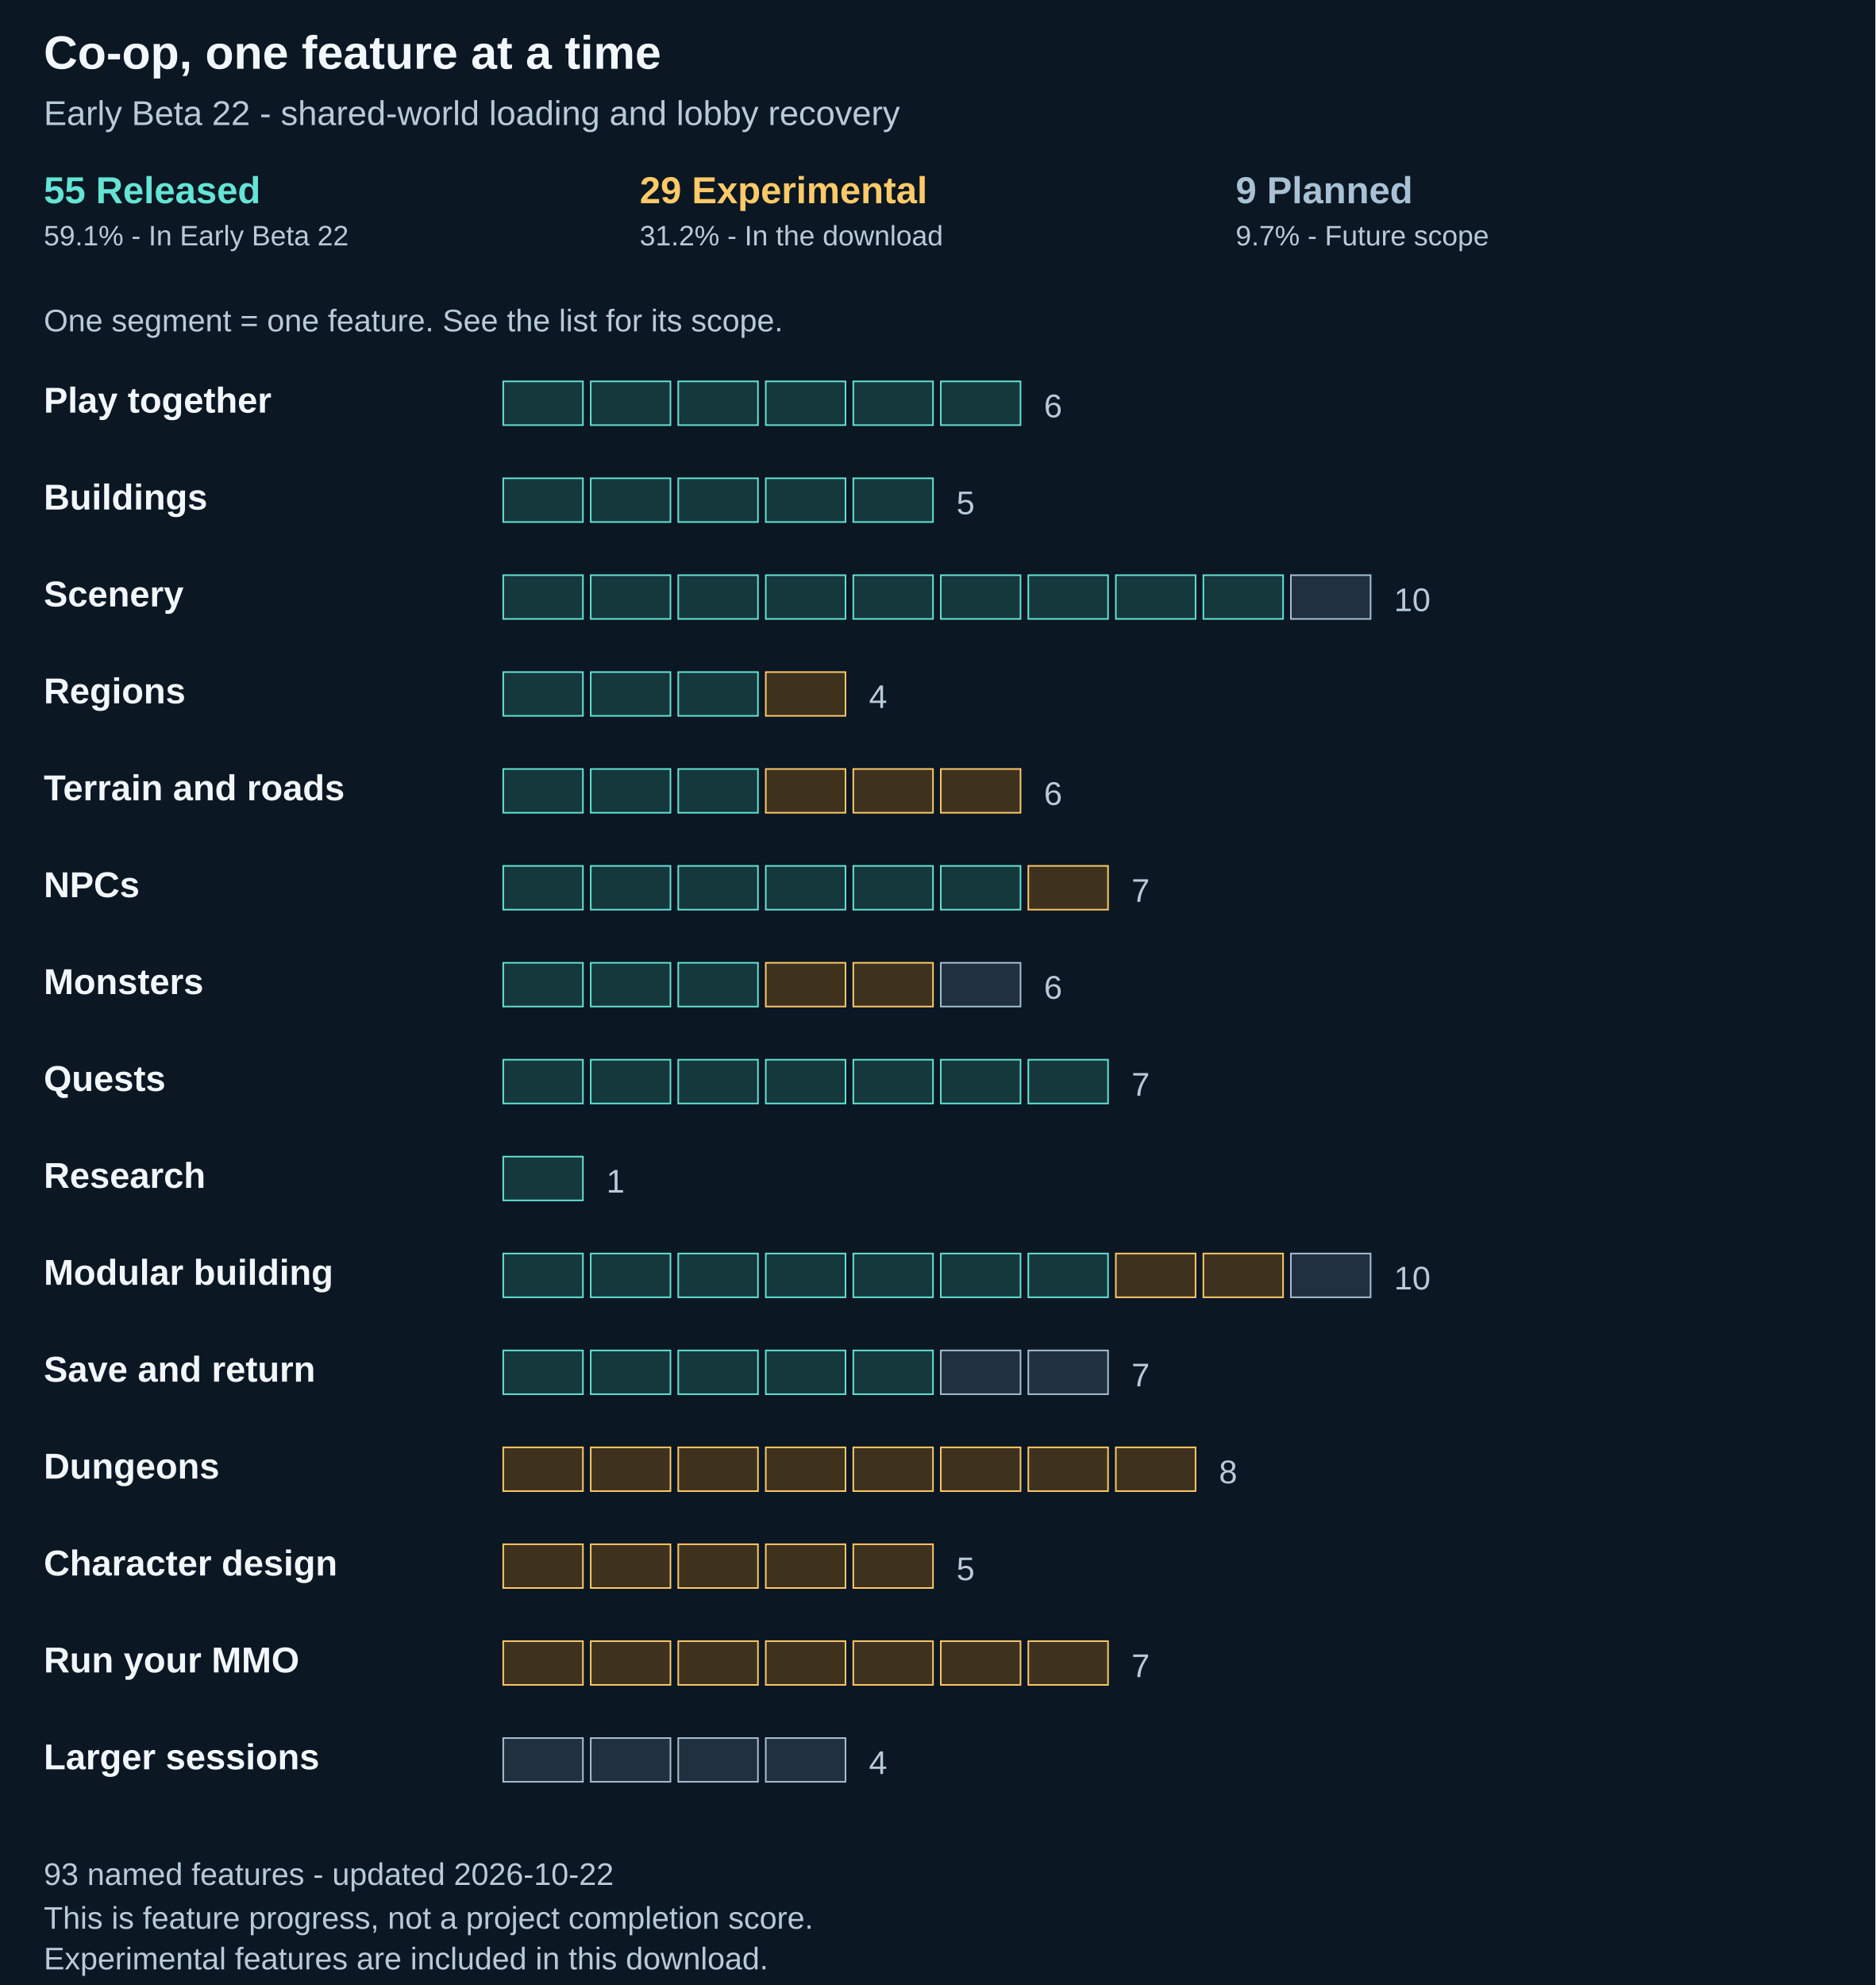
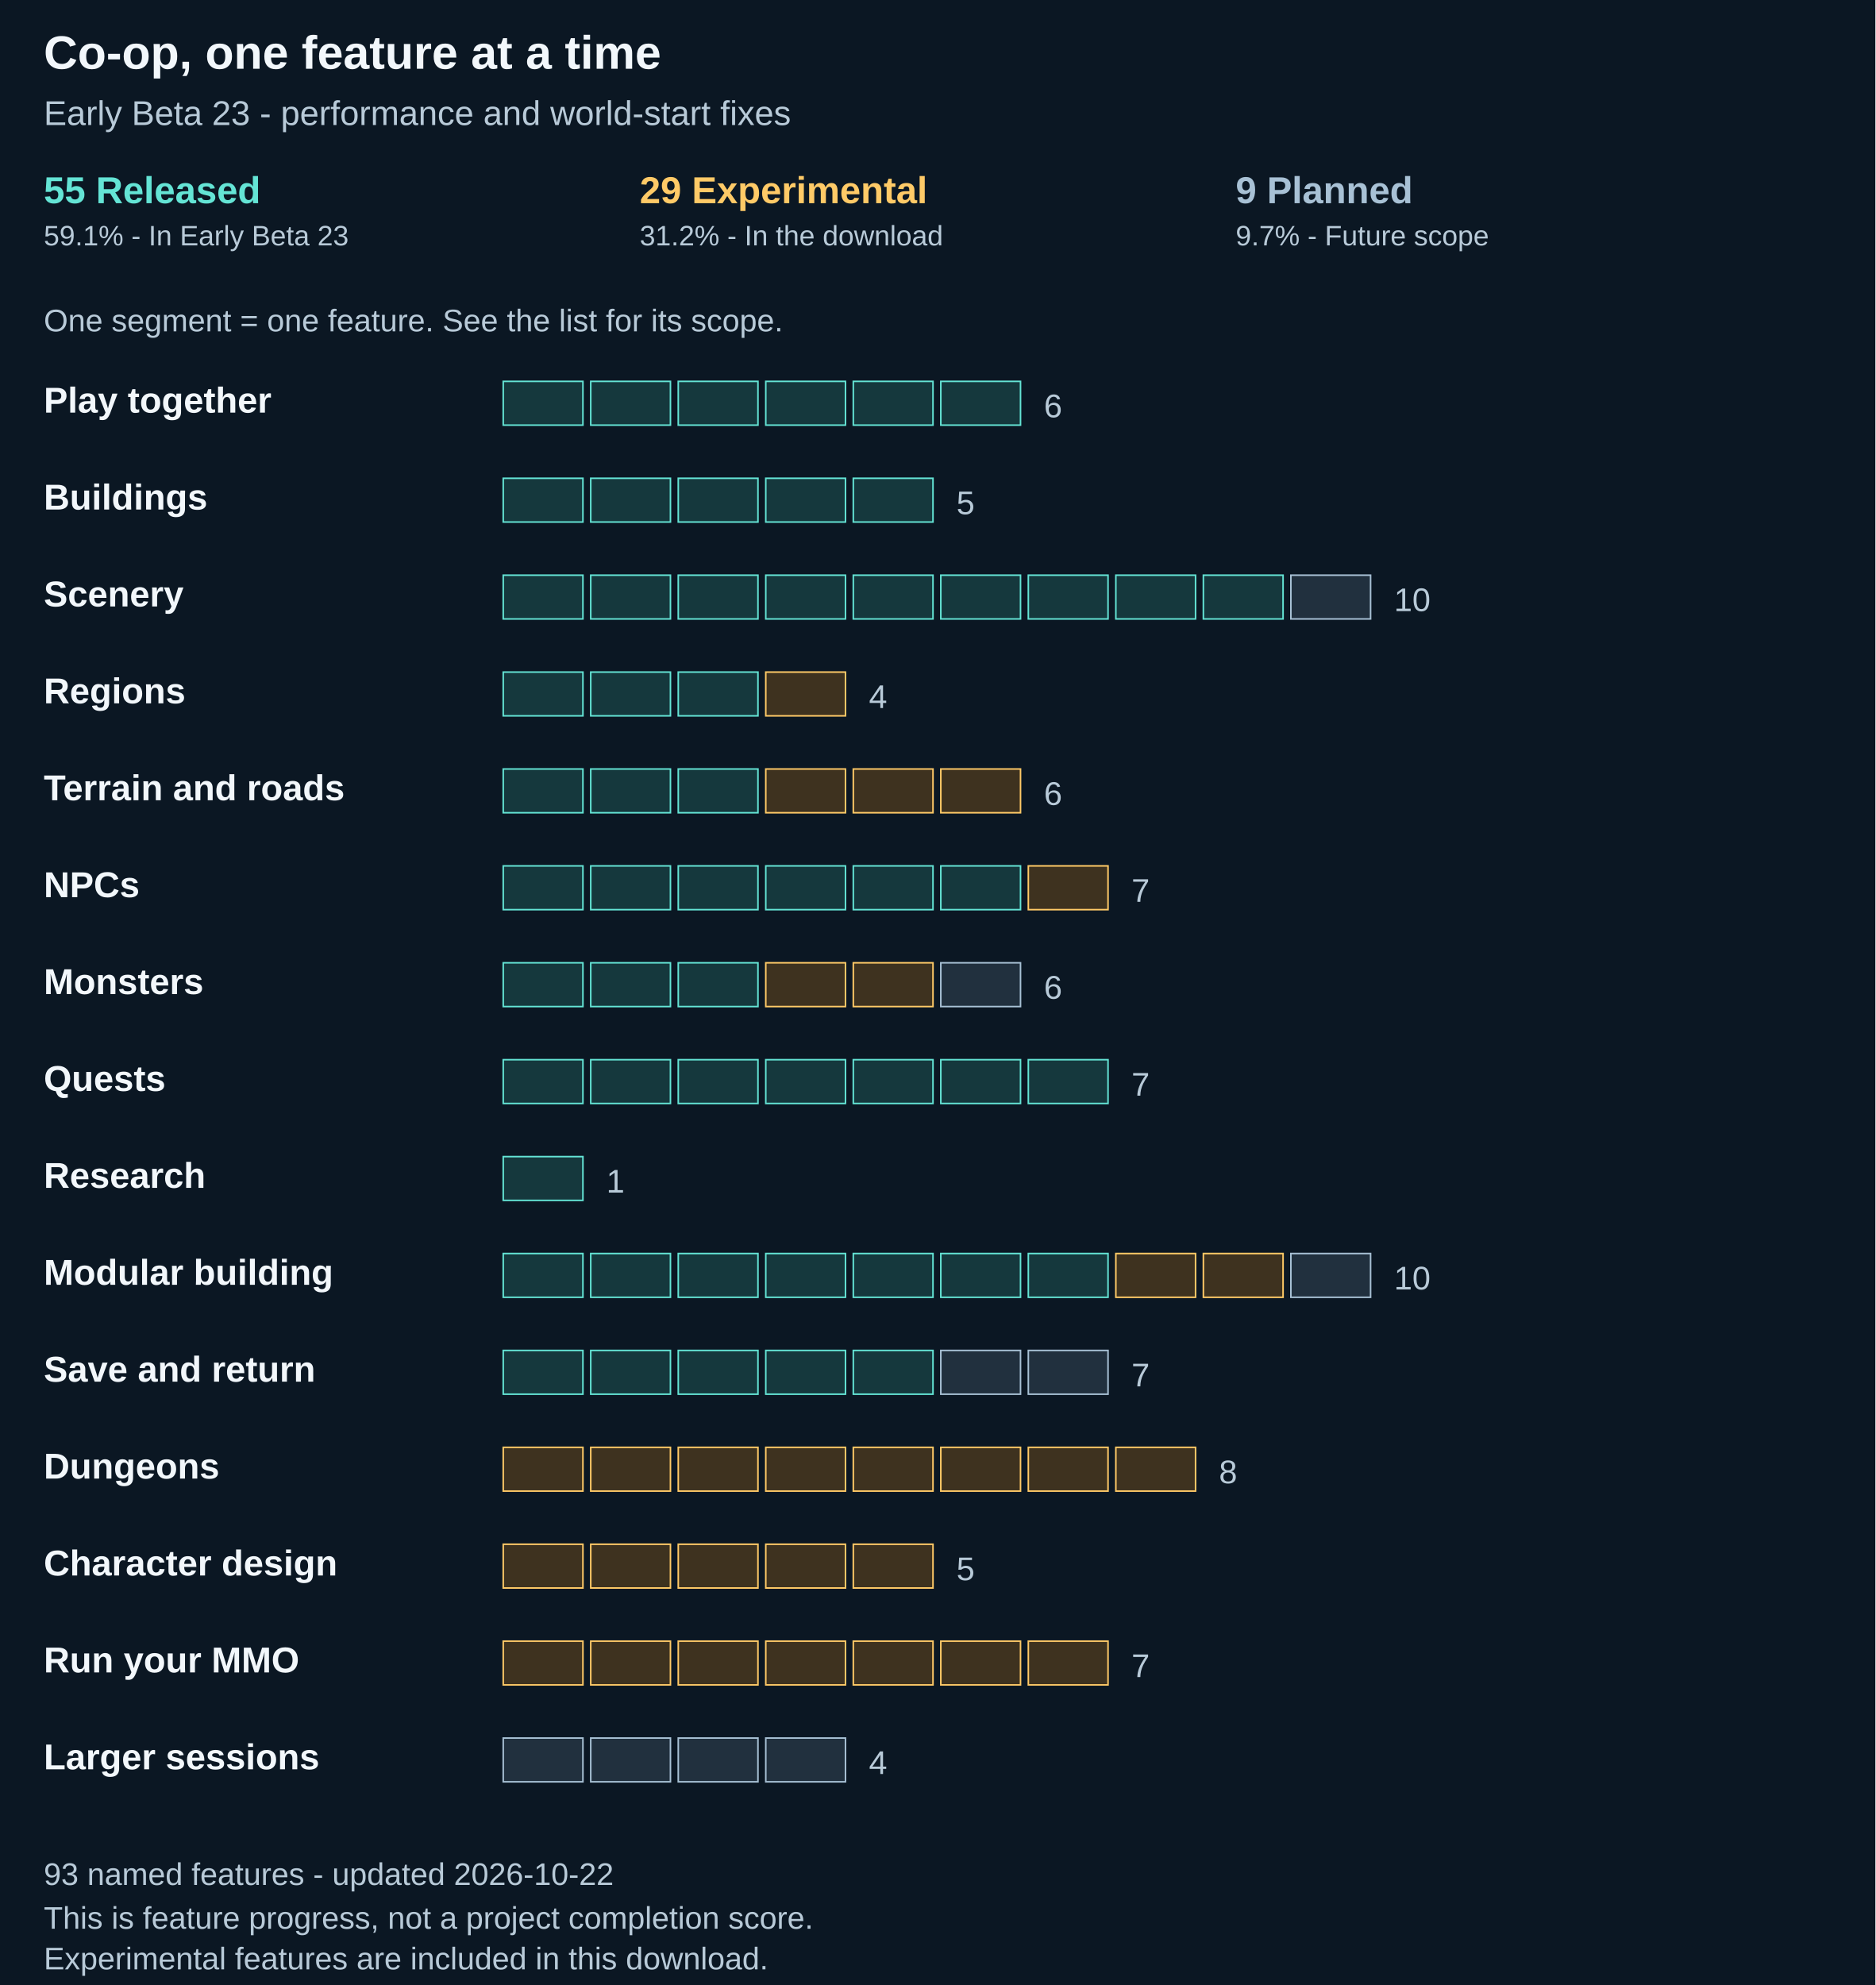
<svg xmlns="http://www.w3.org/2000/svg" width="1200" height="1270" viewBox="0 0 1200 1270" role="img" aria-labelledby="title description">
  <path fill="#0b1723" d="M0 0h1200v1270H0z" />
  <text x="28" y="44" font-family="Arial" font-size="30" fill="#f2f7fb" font-weight="700">Co-op, one feature at a time</text>
-   <text x="28" y="80" font-family="Arial" font-size="22" fill="#b8cad8" font-weight="400">Early Beta 22 - shared-world loading and lobby recovery</text>
+   <text x="28" y="80" font-family="Arial" font-size="22" fill="#b8cad8" font-weight="400">Early Beta 23 - performance and world-start fixes</text>
  <text x="28.0" y="130" font-family="Arial" font-size="24" fill="#64e4d5" font-weight="700">55 Released</text>
-   <text x="28.0" y="157" font-family="Arial" font-size="18" fill="#b8cad8" font-weight="400">59.1% - In Early Beta 22</text>
+   <text x="28.0" y="157" font-family="Arial" font-size="18" fill="#b8cad8" font-weight="400">59.1% - In Early Beta 23</text>
  <text x="409.333" y="130" font-family="Arial" font-size="24" fill="#ffca67" font-weight="700">29 Experimental</text>
  <text x="409.333" y="157" font-family="Arial" font-size="18" fill="#b8cad8" font-weight="400">31.2% - In the download</text>
  <text x="790.667" y="130" font-family="Arial" font-size="24" fill="#a8c1d5" font-weight="700">9 Planned</text>
  <text x="790.667" y="157" font-family="Arial" font-size="18" fill="#b8cad8" font-weight="400">9.7% - Future scope</text>
  <text x="28" y="212" font-family="Arial" font-size="20" fill="#b8cad8" font-weight="400">One segment = one feature. See the list for its scope.</text>
  <text x="28" y="264" font-family="Arial" font-size="23" fill="#f2f7fb" font-weight="600">Play together</text>
  <rect data-feature="host-lobby" x="322" y="244" width="51" height="28" fill="#15383d" stroke="#64e4d5" />
  <rect data-feature="join-lobby" x="378" y="244" width="51" height="28" fill="#15383d" stroke="#64e4d5" />
  <rect data-feature="new-world" x="434" y="244" width="51" height="28" fill="#15383d" stroke="#64e4d5" />
  <rect data-feature="session-chat" x="490" y="244" width="51" height="28" fill="#15383d" stroke="#64e4d5" />
  <rect data-feature="shared-pause" x="546" y="244" width="51" height="28" fill="#15383d" stroke="#64e4d5" />
  <rect data-feature="shared-speed" x="602" y="244" width="51" height="28" fill="#15383d" stroke="#64e4d5" />
  <text x="668" y="267" font-family="Arial" font-size="21" fill="#b8cad8" font-weight="400">6</text>
  <text x="28" y="326" font-family="Arial" font-size="23" fill="#f2f7fb" font-weight="600">Buildings</text>
  <rect data-feature="building-place" x="322" y="306" width="51" height="28" fill="#15383d" stroke="#64e4d5" />
  <rect data-feature="building-move" x="378" y="306" width="51" height="28" fill="#15383d" stroke="#64e4d5" />
  <rect data-feature="building-remove" x="434" y="306" width="51" height="28" fill="#15383d" stroke="#64e4d5" />
  <rect data-feature="building-copy" x="490" y="306" width="51" height="28" fill="#15383d" stroke="#64e4d5" />
  <rect data-feature="building-history" x="546" y="306" width="51" height="28" fill="#15383d" stroke="#64e4d5" />
  <text x="612" y="329" font-family="Arial" font-size="21" fill="#b8cad8" font-weight="400">5</text>
  <text x="28" y="388" font-family="Arial" font-size="23" fill="#f2f7fb" font-weight="600">Scenery</text>
  <rect data-feature="scenery-place" x="322" y="368" width="51" height="28" fill="#15383d" stroke="#64e4d5" />
  <rect data-feature="scenery-move" x="378" y="368" width="51" height="28" fill="#15383d" stroke="#64e4d5" />
  <rect data-feature="scenery-remove" x="434" y="368" width="51" height="28" fill="#15383d" stroke="#64e4d5" />
  <rect data-feature="scenery-copy" x="490" y="368" width="51" height="28" fill="#15383d" stroke="#64e4d5" />
  <rect data-feature="scenery-group" x="546" y="368" width="51" height="28" fill="#15383d" stroke="#64e4d5" />
  <rect data-feature="scenery-group-copy" x="602" y="368" width="51" height="28" fill="#15383d" stroke="#64e4d5" />
  <rect data-feature="scenery-ungroup" x="658" y="368" width="51" height="28" fill="#15383d" stroke="#64e4d5" />
  <rect data-feature="scenery-group-history" x="714" y="368" width="51" height="28" fill="#15383d" stroke="#64e4d5" />
  <rect data-feature="scenery-eraser-click" x="770" y="368" width="51" height="28" fill="#15383d" stroke="#64e4d5" />
  <rect data-feature="scenery-brush" x="826" y="368" width="51" height="28" fill="#21303e" stroke="#a8c1d5" />
  <text x="892" y="391" font-family="Arial" font-size="21" fill="#b8cad8" font-weight="400">10</text>
  <text x="28" y="450" font-family="Arial" font-size="23" fill="#f2f7fb" font-weight="600">Regions</text>
  <rect data-feature="region-buy" x="322" y="430" width="51" height="28" fill="#15383d" stroke="#64e4d5" />
  <rect data-feature="region-biome" x="378" y="430" width="51" height="28" fill="#15383d" stroke="#64e4d5" />
  <rect data-feature="region-level" x="434" y="430" width="51" height="28" fill="#15383d" stroke="#64e4d5" />
  <rect data-feature="region-sell" x="490" y="430" width="51" height="28" fill="#3e321f" stroke="#ffca67" />
  <text x="556" y="453" font-family="Arial" font-size="21" fill="#b8cad8" font-weight="400">4</text>
  <text x="28" y="512" font-family="Arial" font-size="23" fill="#f2f7fb" font-weight="600">Terrain and roads</text>
  <rect data-feature="forest-paint" x="322" y="492" width="51" height="28" fill="#15383d" stroke="#64e4d5" />
  <rect data-feature="road-place" x="378" y="492" width="51" height="28" fill="#15383d" stroke="#64e4d5" />
  <rect data-feature="road-remove" x="434" y="492" width="51" height="28" fill="#15383d" stroke="#64e4d5" />
  <rect data-feature="terrain-other-styles" x="490" y="492" width="51" height="28" fill="#3e321f" stroke="#ffca67" />
  <rect data-feature="walls-build" x="546" y="492" width="51" height="28" fill="#3e321f" stroke="#ffca67" />
  <rect data-feature="district-shape" x="602" y="492" width="51" height="28" fill="#3e321f" stroke="#ffca67" />
  <text x="668" y="515" font-family="Arial" font-size="21" fill="#b8cad8" font-weight="400">6</text>
  <text x="28" y="574" font-family="Arial" font-size="23" fill="#f2f7fb" font-weight="600">NPCs</text>
  <rect data-feature="trainer-place" x="322" y="554" width="51" height="28" fill="#15383d" stroke="#64e4d5" />
  <rect data-feature="trainer-move" x="378" y="554" width="51" height="28" fill="#15383d" stroke="#64e4d5" />
  <rect data-feature="trainer-remove" x="434" y="554" width="51" height="28" fill="#15383d" stroke="#64e4d5" />
  <rect data-feature="quest-giver-place" x="490" y="554" width="51" height="28" fill="#15383d" stroke="#64e4d5" />
  <rect data-feature="quest-giver-move" x="546" y="554" width="51" height="28" fill="#15383d" stroke="#64e4d5" />
  <rect data-feature="quest-giver-remove" x="602" y="554" width="51" height="28" fill="#15383d" stroke="#64e4d5" />
  <rect data-feature="npc-properties" x="658" y="554" width="51" height="28" fill="#3e321f" stroke="#ffca67" />
  <text x="724" y="577" font-family="Arial" font-size="21" fill="#b8cad8" font-weight="400">7</text>
  <text x="28" y="636" font-family="Arial" font-size="23" fill="#f2f7fb" font-weight="600">Monsters</text>
  <rect data-feature="elite-place" x="322" y="616" width="51" height="28" fill="#15383d" stroke="#64e4d5" />
  <rect data-feature="elite-move" x="378" y="616" width="51" height="28" fill="#15383d" stroke="#64e4d5" />
  <rect data-feature="elite-remove" x="434" y="616" width="51" height="28" fill="#15383d" stroke="#64e4d5" />
  <rect data-feature="monster-zone-edit" x="490" y="616" width="51" height="28" fill="#3e321f" stroke="#ffca67" />
  <rect data-feature="monster-live-state" x="546" y="616" width="51" height="28" fill="#3e321f" stroke="#ffca67" />
  <rect data-feature="full-live-simulation" x="602" y="616" width="51" height="28" fill="#21303e" stroke="#a8c1d5" />
  <text x="668" y="639" font-family="Arial" font-size="21" fill="#b8cad8" font-weight="400">6</text>
  <text x="28" y="698" font-family="Arial" font-size="23" fill="#f2f7fb" font-weight="600">Quests</text>
  <rect data-feature="quest-create" x="322" y="678" width="51" height="28" fill="#15383d" stroke="#64e4d5" />
  <rect data-feature="quest-remove" x="378" y="678" width="51" height="28" fill="#15383d" stroke="#64e4d5" />
  <rect data-feature="quest-title" x="434" y="678" width="51" height="28" fill="#15383d" stroke="#64e4d5" />
  <rect data-feature="quest-count" x="490" y="678" width="51" height="28" fill="#15383d" stroke="#64e4d5" />
  <rect data-feature="quest-rewards" x="546" y="678" width="51" height="28" fill="#15383d" stroke="#64e4d5" />
  <rect data-feature="quest-building-target" x="602" y="678" width="51" height="28" fill="#15383d" stroke="#64e4d5" />
  <rect data-feature="quest-npc-target" x="658" y="678" width="51" height="28" fill="#15383d" stroke="#64e4d5" />
  <text x="724" y="701" font-family="Arial" font-size="21" fill="#b8cad8" font-weight="400">7</text>
  <text x="28" y="760" font-family="Arial" font-size="23" fill="#f2f7fb" font-weight="600">Research</text>
  <rect data-feature="research-bridges" x="322" y="740" width="51" height="28" fill="#15383d" stroke="#64e4d5" />
  <text x="388" y="763" font-family="Arial" font-size="21" fill="#b8cad8" font-weight="400">1</text>
  <text x="28" y="822" font-family="Arial" font-size="23" fill="#f2f7fb" font-weight="600">Modular building</text>
  <rect data-feature="modular-prefab" x="322" y="802" width="51" height="28" fill="#15383d" stroke="#64e4d5" />
  <rect data-feature="modular-block-add" x="378" y="802" width="51" height="28" fill="#15383d" stroke="#64e4d5" />
  <rect data-feature="modular-block-remove" x="434" y="802" width="51" height="28" fill="#15383d" stroke="#64e4d5" />
  <rect data-feature="modular-entrance-add" x="490" y="802" width="51" height="28" fill="#15383d" stroke="#64e4d5" />
  <rect data-feature="modular-entrance-remove" x="546" y="802" width="51" height="28" fill="#15383d" stroke="#64e4d5" />
  <rect data-feature="modular-undo" x="602" y="802" width="51" height="28" fill="#15383d" stroke="#64e4d5" />
  <rect data-feature="modular-redo" x="658" y="802" width="51" height="28" fill="#15383d" stroke="#64e4d5" />
  <rect data-feature="modular-construction" x="714" y="802" width="51" height="28" fill="#3e321f" stroke="#ffca67" />
  <rect data-feature="modular-right-click" x="770" y="802" width="51" height="28" fill="#3e321f" stroke="#ffca67" />
  <rect data-feature="modular-theme-edit" x="826" y="802" width="51" height="28" fill="#21303e" stroke="#a8c1d5" />
  <text x="892" y="825" font-family="Arial" font-size="21" fill="#b8cad8" font-weight="400">10</text>
  <text x="28" y="884" font-family="Arial" font-size="23" fill="#f2f7fb" font-weight="600">Save and return</text>
  <rect data-feature="resume-host-save" x="322" y="864" width="51" height="28" fill="#15383d" stroke="#64e4d5" />
  <rect data-feature="save-modular-world" x="378" y="864" width="51" height="28" fill="#15383d" stroke="#64e4d5" />
  <rect data-feature="reload-modular-host" x="434" y="864" width="51" height="28" fill="#15383d" stroke="#64e4d5" />
  <rect data-feature="distribute-modular-save" x="490" y="864" width="51" height="28" fill="#15383d" stroke="#64e4d5" />
  <rect data-feature="edit-loaded-modular" x="546" y="864" width="51" height="28" fill="#15383d" stroke="#64e4d5" />
  <rect data-feature="late-join" x="602" y="864" width="51" height="28" fill="#21303e" stroke="#a8c1d5" />
  <rect data-feature="reconnect" x="658" y="864" width="51" height="28" fill="#21303e" stroke="#a8c1d5" />
  <text x="724" y="887" font-family="Arial" font-size="21" fill="#b8cad8" font-weight="400">7</text>
  <text x="28" y="946" font-family="Arial" font-size="23" fill="#f2f7fb" font-weight="600">Dungeons</text>
  <rect data-feature="dungeon-portal" x="322" y="926" width="51" height="28" fill="#3e321f" stroke="#ffca67" />
  <rect data-feature="dungeon-tiles" x="378" y="926" width="51" height="28" fill="#3e321f" stroke="#ffca67" />
  <rect data-feature="dungeon-paint" x="434" y="926" width="51" height="28" fill="#3e321f" stroke="#ffca67" />
  <rect data-feature="dungeon-door" x="490" y="926" width="51" height="28" fill="#3e321f" stroke="#ffca67" />
  <rect data-feature="dungeon-key" x="546" y="926" width="51" height="28" fill="#3e321f" stroke="#ffca67" />
  <rect data-feature="dungeon-treasure" x="602" y="926" width="51" height="28" fill="#3e321f" stroke="#ffca67" />
  <rect data-feature="dungeon-lighting" x="658" y="926" width="51" height="28" fill="#3e321f" stroke="#ffca67" />
  <rect data-feature="dungeon-instances" x="714" y="926" width="51" height="28" fill="#3e321f" stroke="#ffca67" />
  <text x="780" y="949" font-family="Arial" font-size="21" fill="#b8cad8" font-weight="400">8</text>
  <text x="28" y="1008" font-family="Arial" font-size="23" fill="#f2f7fb" font-weight="600">Character design</text>
  <rect data-feature="character-definitions" x="322" y="988" width="51" height="28" fill="#3e321f" stroke="#ffca67" />
  <rect data-feature="character-costume" x="378" y="988" width="51" height="28" fill="#3e321f" stroke="#ffca67" />
  <rect data-feature="character-import" x="434" y="988" width="51" height="28" fill="#3e321f" stroke="#ffca67" />
  <rect data-feature="ability-edit" x="490" y="988" width="51" height="28" fill="#3e321f" stroke="#ffca67" />
  <rect data-feature="boss-phase-edit" x="546" y="988" width="51" height="28" fill="#3e321f" stroke="#ffca67" />
  <text x="612" y="1011" font-family="Arial" font-size="21" fill="#b8cad8" font-weight="400">5</text>
  <text x="28" y="1070" font-family="Arial" font-size="23" fill="#f2f7fb" font-weight="600">Run your MMO</text>
  <rect data-feature="network-nodes" x="322" y="1050" width="51" height="28" fill="#3e321f" stroke="#ffca67" />
  <rect data-feature="network-cables" x="378" y="1050" width="51" height="28" fill="#3e321f" stroke="#ffca67" />
  <rect data-feature="business-fees" x="434" y="1050" width="51" height="28" fill="#3e321f" stroke="#ffca67" />
  <rect data-feature="business-loans" x="490" y="1050" width="51" height="28" fill="#3e321f" stroke="#ffca67" />
  <rect data-feature="business-ads" x="546" y="1050" width="51" height="28" fill="#3e321f" stroke="#ffca67" />
  <rect data-feature="staff-management" x="602" y="1050" width="51" height="28" fill="#3e321f" stroke="#ffca67" />
  <rect data-feature="release-management" x="658" y="1050" width="51" height="28" fill="#3e321f" stroke="#ffca67" />
  <text x="724" y="1073" font-family="Arial" font-size="21" fill="#b8cad8" font-weight="400">7</text>
  <text x="28" y="1132" font-family="Arial" font-size="23" fill="#f2f7fb" font-weight="600">Larger sessions</text>
  <rect data-feature="four-players" x="322" y="1112" width="51" height="28" fill="#21303e" stroke="#a8c1d5" />
  <rect data-feature="large-world" x="378" y="1112" width="51" height="28" fill="#21303e" stroke="#a8c1d5" />
  <rect data-feature="performance-load" x="434" y="1112" width="51" height="28" fill="#21303e" stroke="#a8c1d5" />
  <rect data-feature="separate-accounts" x="490" y="1112" width="51" height="28" fill="#21303e" stroke="#a8c1d5" />
  <text x="556" y="1135" font-family="Arial" font-size="21" fill="#b8cad8" font-weight="400">4</text>
  <text x="28" y="1206" font-family="Arial" font-size="20" fill="#b8cad8" font-weight="400">93 named features - updated 2026-10-22</text>
  <text x="28" y="1234" font-family="Arial" font-size="20" fill="#b8cad8" font-weight="400">This is feature progress, not a project completion score.</text>
  <text x="28" y="1260" font-family="Arial" font-size="20" fill="#b8cad8" font-weight="400">Experimental features are included in this download.</text>
</svg>
